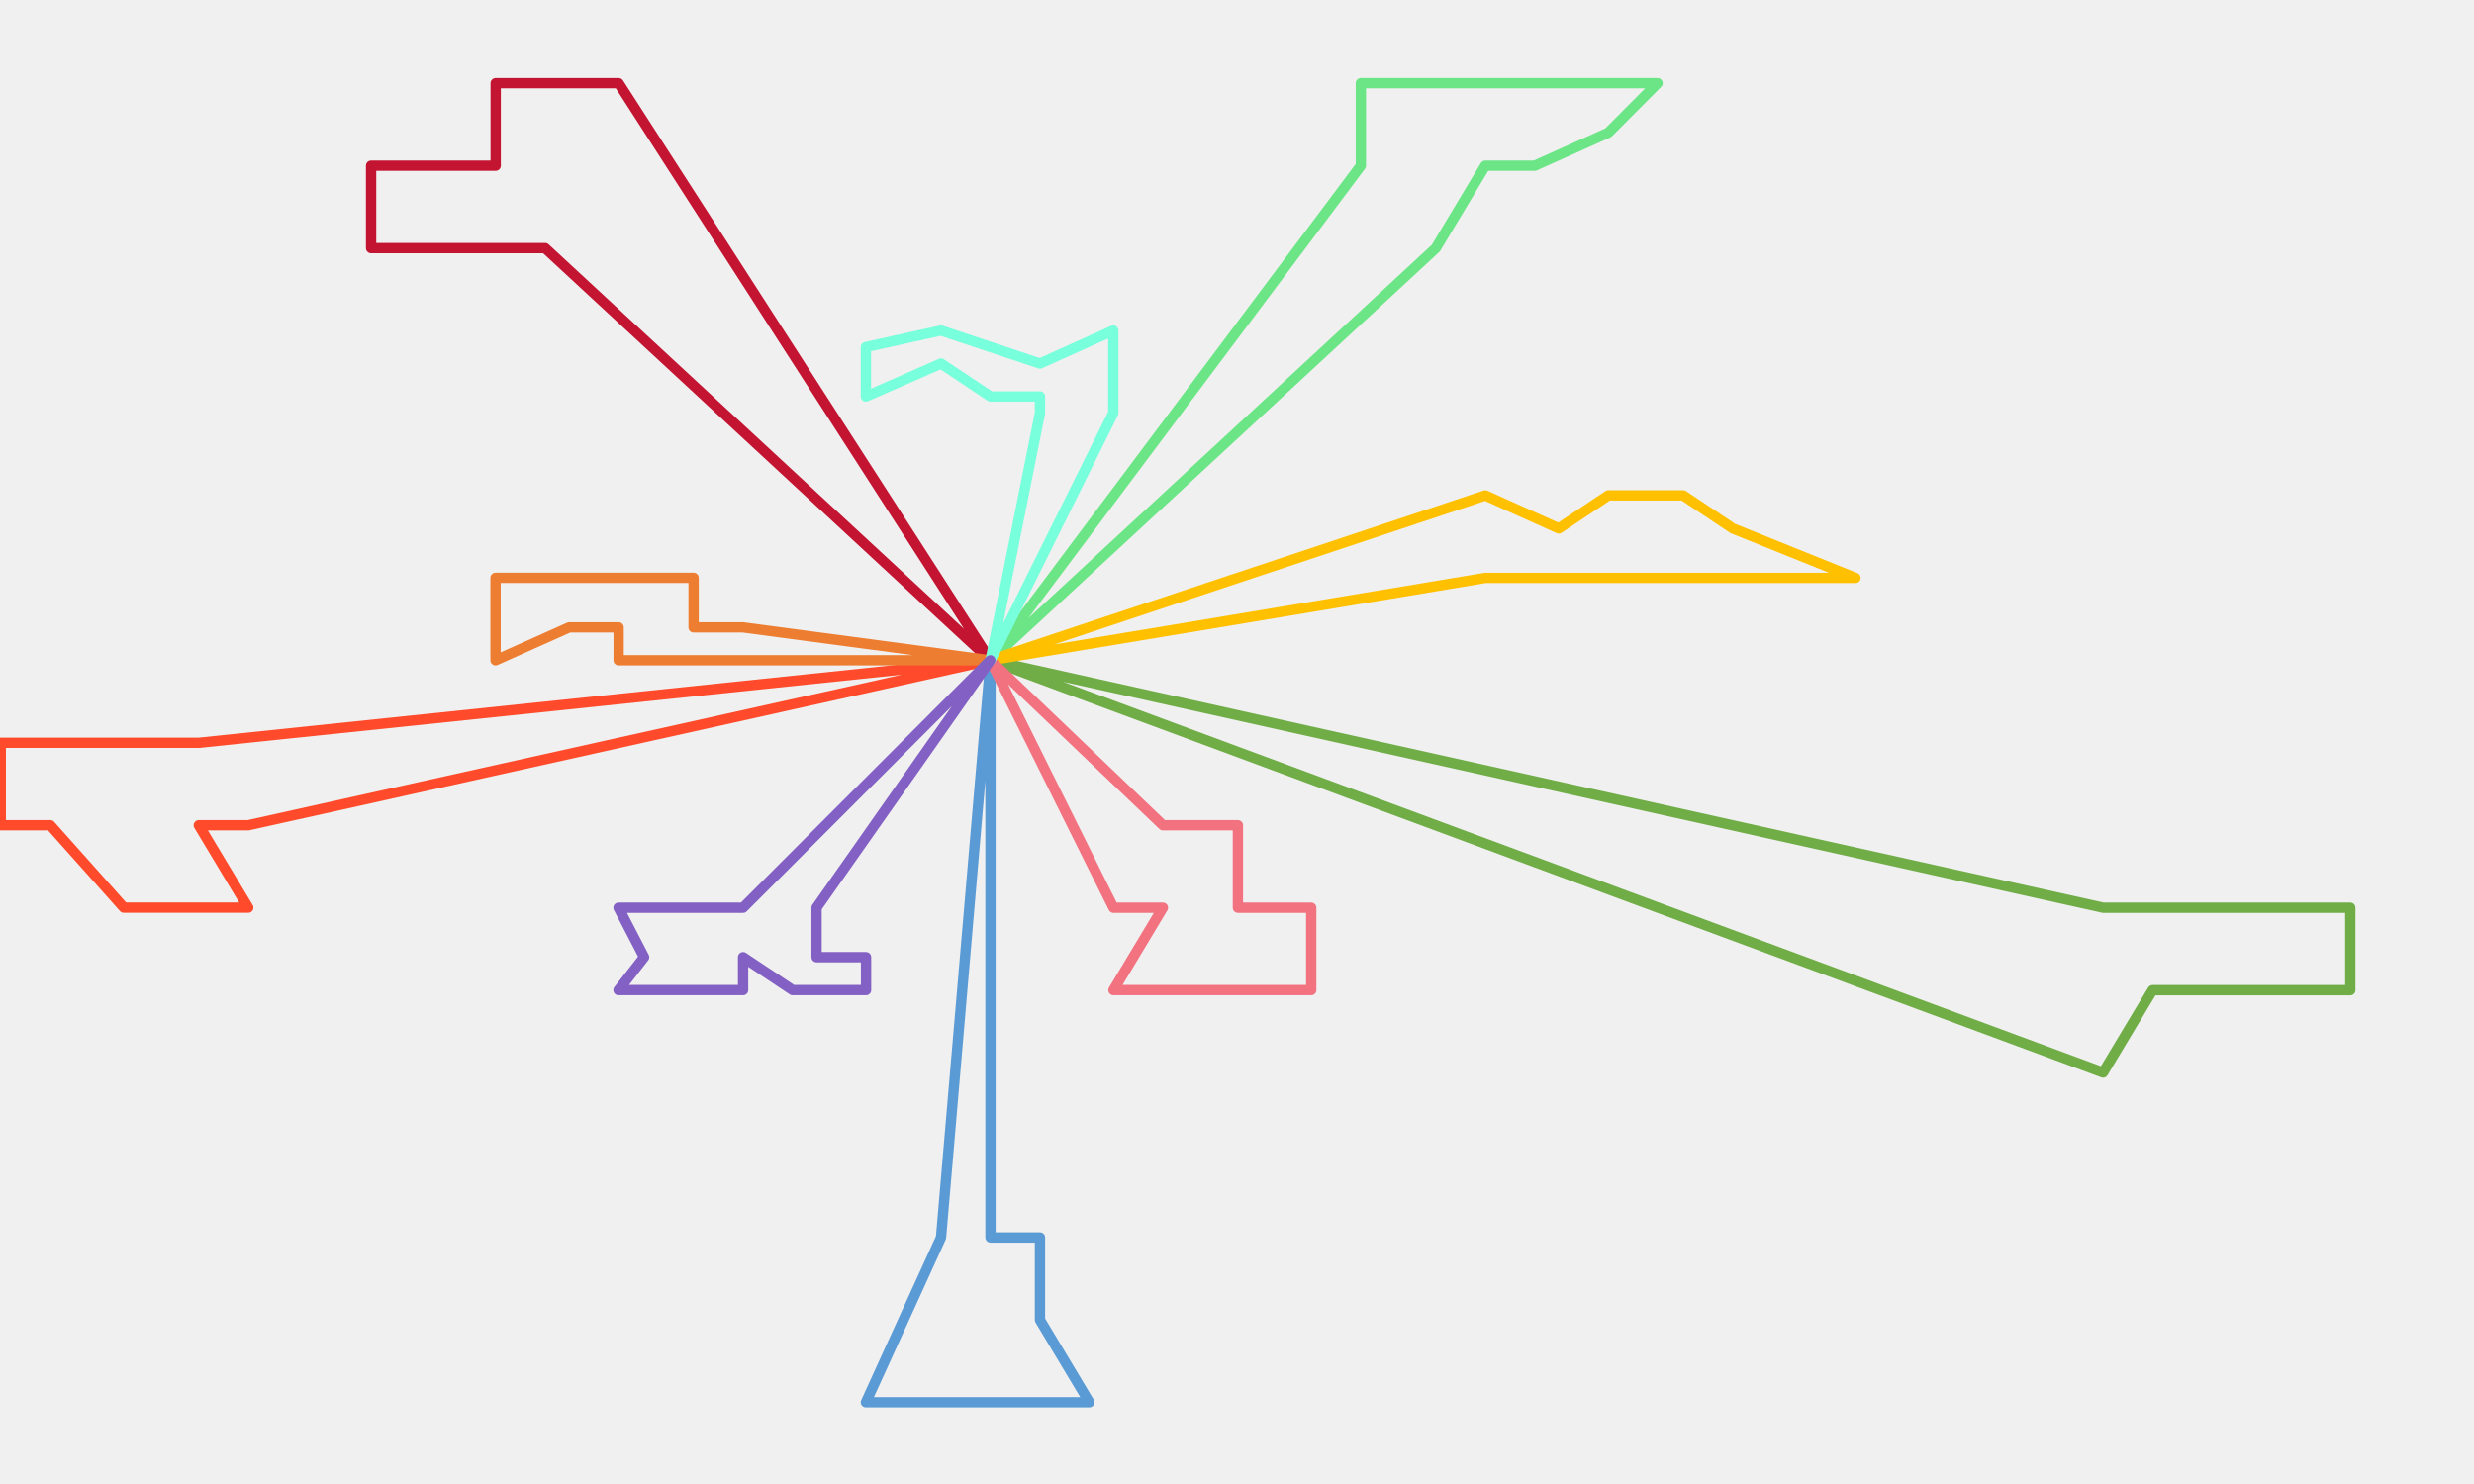
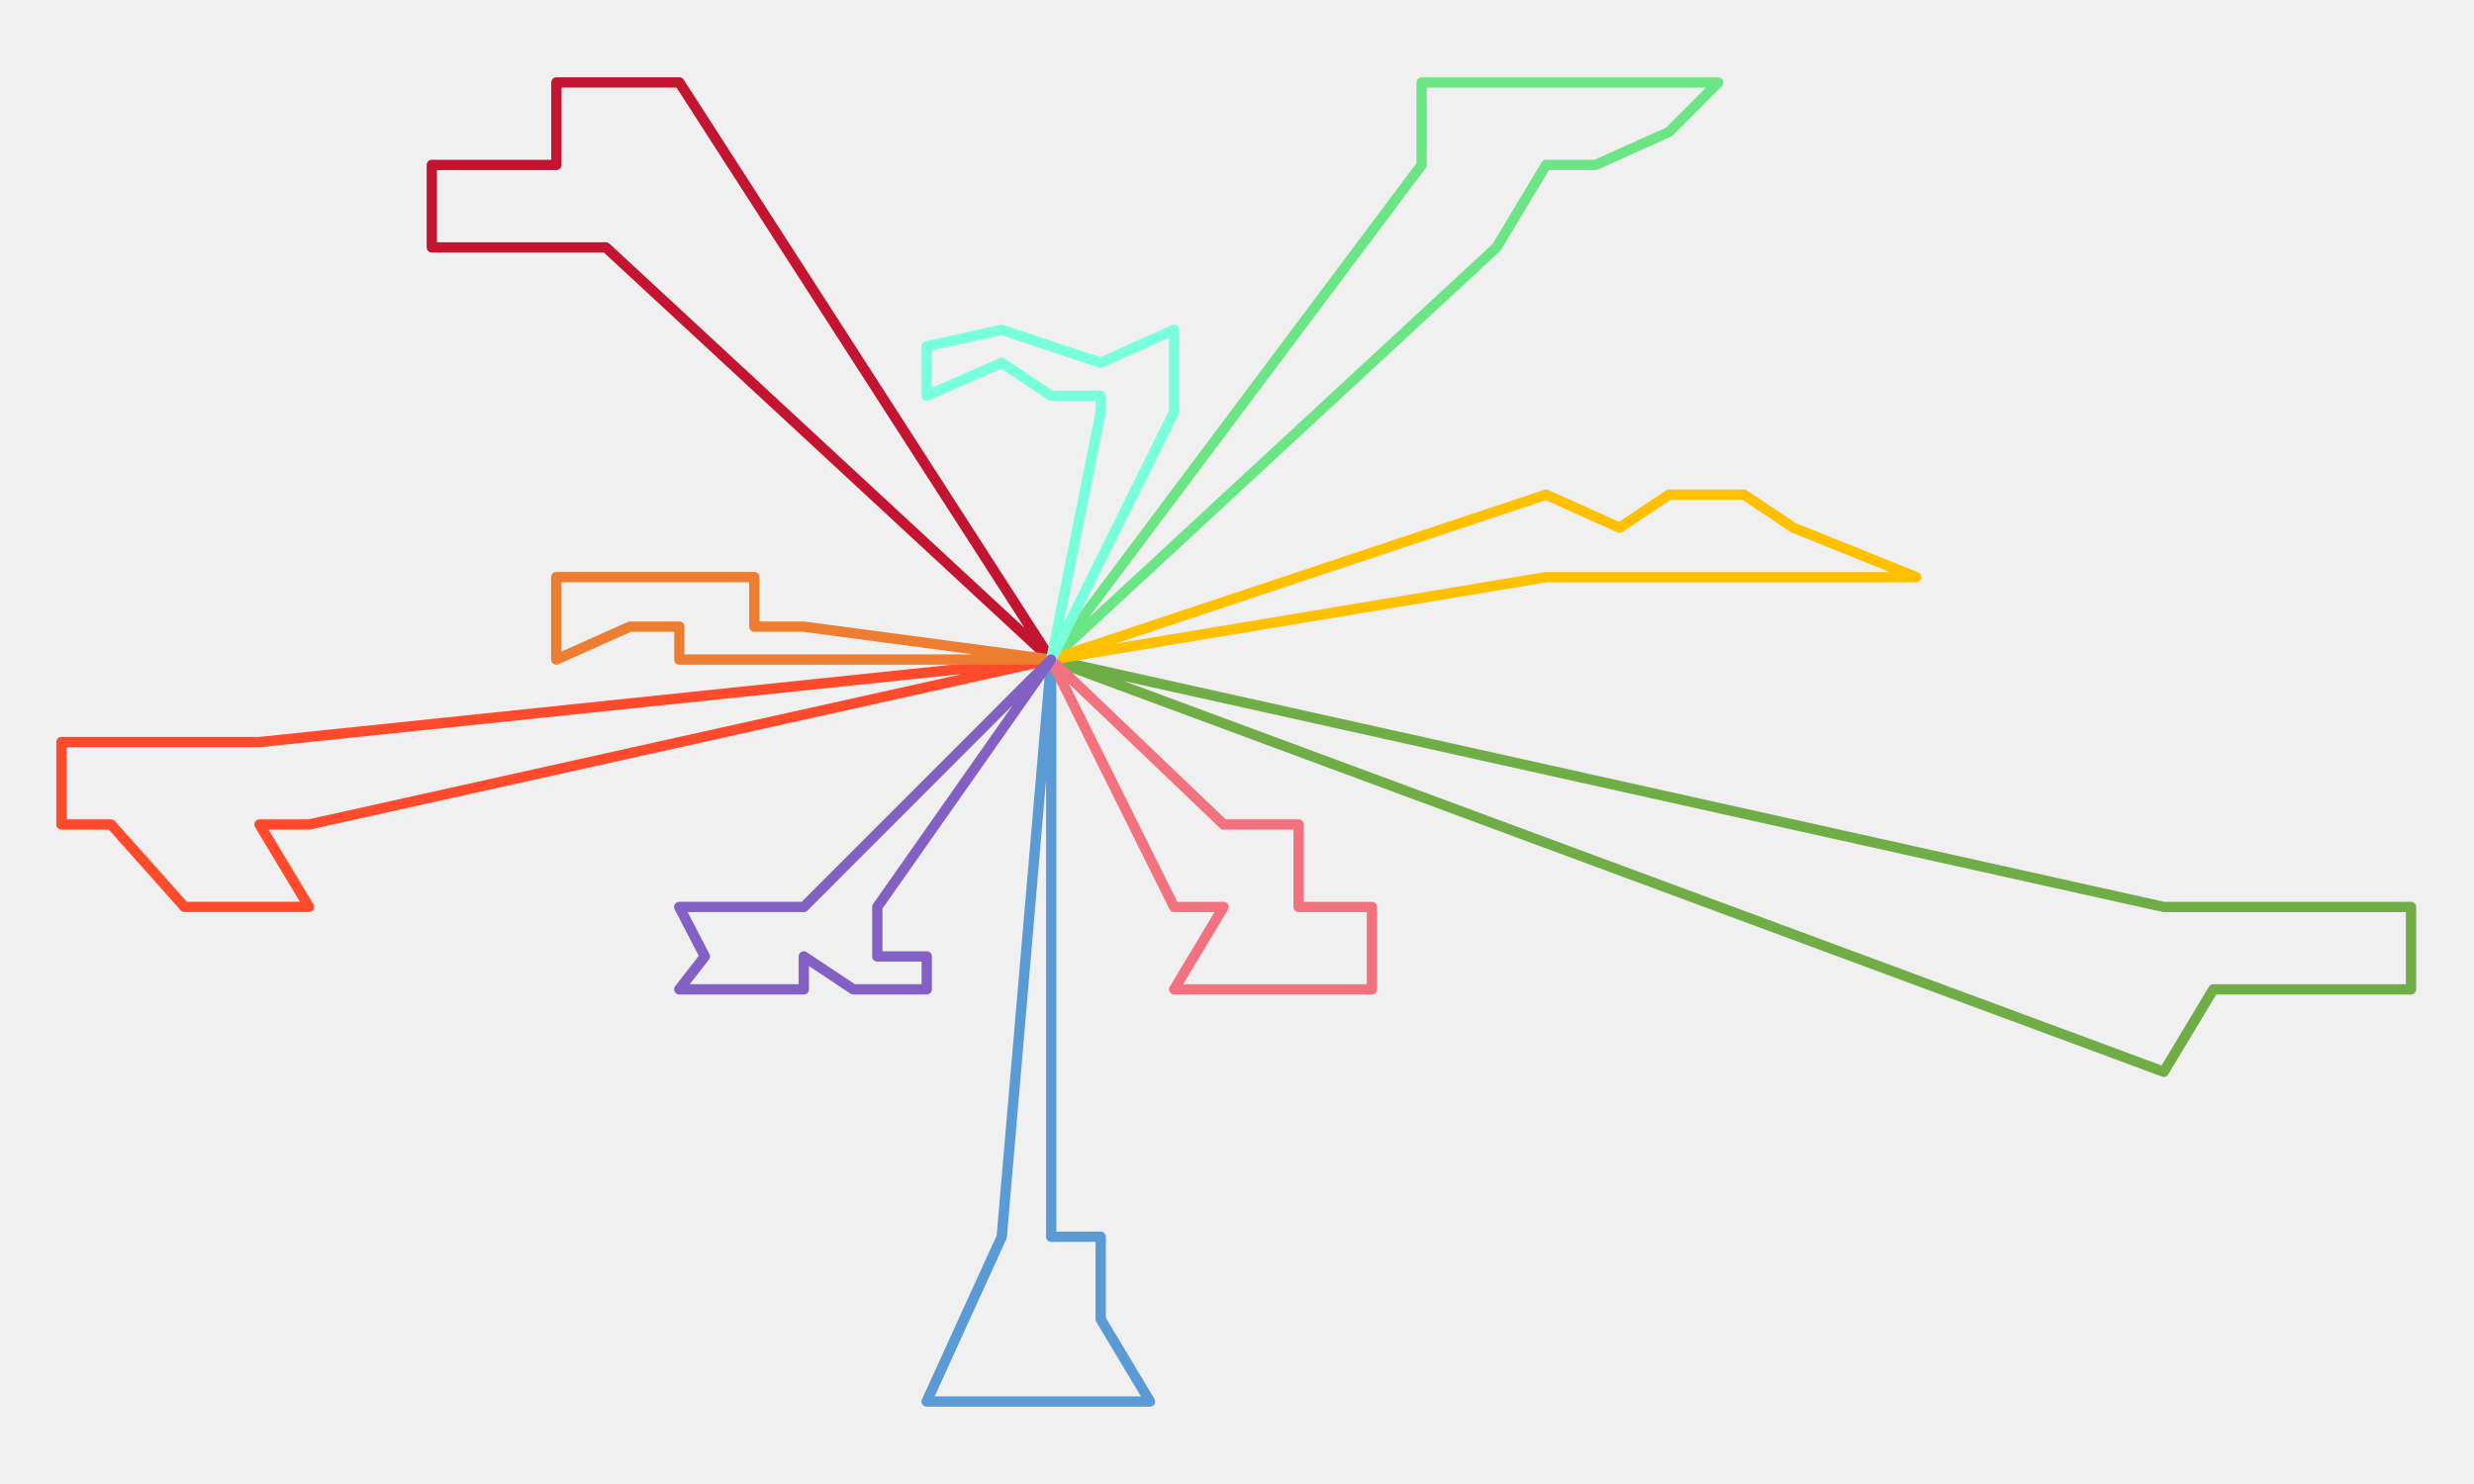
- <svg xmlns="http://www.w3.org/2000/svg" width="1650" height="990" xml:space="preserve" overflow="hidden">
+ <svg xmlns="http://www.w3.org/2000/svg" width="1650" height="990" fill="none">
+   <g clip-path="url(#clip0_622_2)">
+     <mask id="mask0_622_2" style="mask-type:luminance" maskUnits="userSpaceOnUse" x="0" y="0" width="1650" height="990">
+       <path d="M1650 0H0V990H1650V0Z" fill="white" />
+     </mask>
+     <g mask="url(#mask0_622_2)">
+       <path d="M701 440L404.09 165.032H338.09H288V110.03H371.09V55H404.09H453.09L701 440Z" stroke="#C31432" stroke-width="6.875" stroke-miterlimit="10" stroke-linecap="round" stroke-linejoin="round" />
+       <path d="M701.1 440V825.05H734.1V880.06L767 935H701.1H668.1H618L668.1 825.05L701.1 440Z" stroke="#5B9BD5" stroke-width="6.875" stroke-miterlimit="10" stroke-linecap="round" stroke-linejoin="round" />
+       <path d="M701 440L998.11 165.032L1031.11 110.03H1064.11L1113.11 88.029L1146 55H1113.11H1031.11H948.11V110.03L701 440Z" stroke="#6BE585" stroke-width="6.875" stroke-miterlimit="10" stroke-linecap="round" stroke-linejoin="round" />
+       <path d="M701 440L1443.12 605.05H1493.13H1526.13H1608V660.05H1559.13H1493.13H1476.12L1443.12 715L701 440Z" stroke="#70AD47" stroke-width="6.875" stroke-miterlimit="10" stroke-linecap="round" stroke-linejoin="round" />
+       <path d="M701 440L206.08 550.04H173.08L206.08 605H123.08L74.08 550.04H41V495.04H123.08H173.08L701 440Z" stroke="#FF4B2B" stroke-width="6.875" stroke-miterlimit="10" stroke-linecap="round" stroke-linejoin="round" />
+       <path d="M701 440L1031.11 385.04H1113.11H1130.11H1229.12H1278L1196.12 352.04L1163.11 330H1113.11L1080.11 352.04L1031.11 330L701 440Z" stroke="#FFC000" stroke-width="6.875" stroke-miterlimit="10" stroke-linecap="round" stroke-linejoin="round" />
+       <path d="M701 440L816.1 550.04H833.1H866.1V605.05H915V660H866.1H833.1H783.1L816.1 605.05H783.1L701 440Z" stroke="#F2727F" stroke-width="6.875" stroke-miterlimit="10" stroke-linecap="round" stroke-linejoin="round" />
+       <path d="M701 440H536.09H453.09V418.04H420.09L371 440V385H420.09H453.09H503.09V418.04H536.09L701 440Z" stroke="#ED7D31" stroke-width="6.875" stroke-miterlimit="10" stroke-linecap="round" stroke-linejoin="round" />
+       <path d="M701.1 440L734.1 275.04V264.03H701.1L668.1 242.03L618 264.03V231.03L668.1 220L701.1 231.03L734.1 242.03L783 220V242.03V275.04L701.1 440Z" stroke="#78FFDB" stroke-width="6.875" stroke-miterlimit="10" stroke-linecap="round" stroke-linejoin="round" />
+       <path d="M701 440L585.1 605.05V638.05H618.1V660H569.1L536.09 638.05V660H503.09H453L470.09 638.05L453 605.05H503.09H536.09L701 440Z" stroke="#8360C3" stroke-width="6.875" stroke-miterlimit="10" stroke-linecap="round" stroke-linejoin="round" />
+     </g>
+   </g>
  <defs>
-     <clipPath id="clip0">
-       <rect x="2368" y="796" width="1650" height="990" />
+     <clipPath id="clip0_622_2">
+       <rect width="1650" height="990" fill="white" />
    </clipPath>
  </defs>
-   <g clip-path="url(#clip0)" transform="translate(-2368 -796)">
-     <g>
-       <path d="M3028.5 1236.5 2731.59 961.532 2665.59 961.532 2615.5 961.532 2615.5 906.53 2698.59 906.53 2698.59 851.5 2731.59 851.5 2780.59 851.5 3028.5 1236.5" stroke="#C31432" stroke-width="6.875" stroke-linecap="round" stroke-linejoin="round" stroke-miterlimit="10" fill="none" />
-     </g>
-     <g>
-       <path d="M3028.6 1236.5 3028.6 1621.55 3061.6 1621.55 3061.6 1676.56 3094.5 1731.5 3028.6 1731.5 2995.6 1731.5 2945.5 1731.5 2995.6 1621.55 3028.6 1236.5" stroke="#5B9BD5" stroke-width="6.875" stroke-linecap="round" stroke-linejoin="round" stroke-miterlimit="10" fill="none" />
-     </g>
-     <g>
-       <path d="M3028.5 1236.5 3325.61 961.532 3358.61 906.53 3391.61 906.53 3440.61 884.529 3473.5 851.5 3440.61 851.5 3358.61 851.5 3275.61 851.5 3275.61 906.53 3028.5 1236.5" stroke="#6BE585" stroke-width="6.875" stroke-linecap="round" stroke-linejoin="round" stroke-miterlimit="10" fill="none" />
-     </g>
-     <g>
-       <path d="M3028.5 1236.5 3770.62 1401.55 3820.63 1401.55 3853.63 1401.55 3935.5 1401.55 3935.5 1456.55 3886.63 1456.55 3820.63 1456.55 3803.62 1456.55 3770.62 1511.5 3028.5 1236.5" stroke="#70AD47" stroke-width="6.875" stroke-linecap="round" stroke-linejoin="round" stroke-miterlimit="10" fill="none" />
-     </g>
-     <g>
-       <path d="M3028.5 1236.5 2533.58 1346.54 2500.58 1346.54 2533.58 1401.5 2450.58 1401.5 2401.58 1346.54 2368.5 1346.54 2368.5 1291.54 2450.58 1291.54 2500.58 1291.54 3028.5 1236.5" stroke="#FF4B2B" stroke-width="6.875" stroke-linecap="round" stroke-linejoin="round" stroke-miterlimit="10" fill="none" />
-     </g>
-     <g>
-       <path d="M3028.5 1236.5 3358.61 1181.54 3440.61 1181.54 3457.61 1181.54 3556.62 1181.54 3605.5 1181.54 3523.62 1148.54 3490.61 1126.5 3440.61 1126.5 3407.61 1148.54 3358.61 1126.5 3028.5 1236.5" stroke="#FFC000" stroke-width="6.875" stroke-linecap="round" stroke-linejoin="round" stroke-miterlimit="10" fill="none" />
-     </g>
-     <g>
-       <path d="M3028.5 1236.5 3143.6 1346.54 3160.6 1346.54 3193.6 1346.54 3193.6 1401.55 3242.5 1401.55 3242.5 1456.5 3193.6 1456.5 3160.6 1456.5 3110.6 1456.5 3143.6 1401.55 3110.6 1401.55 3028.5 1236.5" stroke="#F2727F" stroke-width="6.875" stroke-linecap="round" stroke-linejoin="round" stroke-miterlimit="10" fill="none" />
-     </g>
-     <g>
-       <path d="M3028.5 1236.5 2863.59 1236.5 2780.59 1236.5 2780.59 1214.54 2747.59 1214.54 2698.5 1236.5 2698.5 1181.5 2747.59 1181.5 2780.59 1181.5 2830.59 1181.5 2830.59 1214.54 2863.59 1214.54 3028.5 1236.5" stroke="#ED7D31" stroke-width="6.875" stroke-linecap="round" stroke-linejoin="round" stroke-miterlimit="10" fill="none" />
-     </g>
-     <g>
-       <path d="M3028.6 1236.5 3061.6 1071.54 3061.6 1060.53 3028.6 1060.53 2995.6 1038.53 2945.5 1060.53 2945.5 1027.53 2995.6 1016.5 3028.6 1027.53 3061.6 1038.53 3110.5 1016.5 3110.5 1038.53 3110.5 1071.54 3028.6 1236.5" stroke="#78FFDB" stroke-width="6.875" stroke-linecap="round" stroke-linejoin="round" stroke-miterlimit="10" fill="none" />
-     </g>
-     <g>
-       <path d="M3028.5 1236.5 2912.6 1401.55 2912.6 1434.55 2945.6 1434.55 2945.6 1456.5 2896.6 1456.5 2863.59 1434.55 2863.59 1456.5 2830.59 1456.5 2780.5 1456.5 2797.59 1434.55 2780.5 1401.55 2830.59 1401.55 2863.59 1401.55 3028.5 1236.5" stroke="#8360C3" stroke-width="6.875" stroke-linecap="round" stroke-linejoin="round" stroke-miterlimit="10" fill="none" />
-     </g>
-   </g>
</svg>
